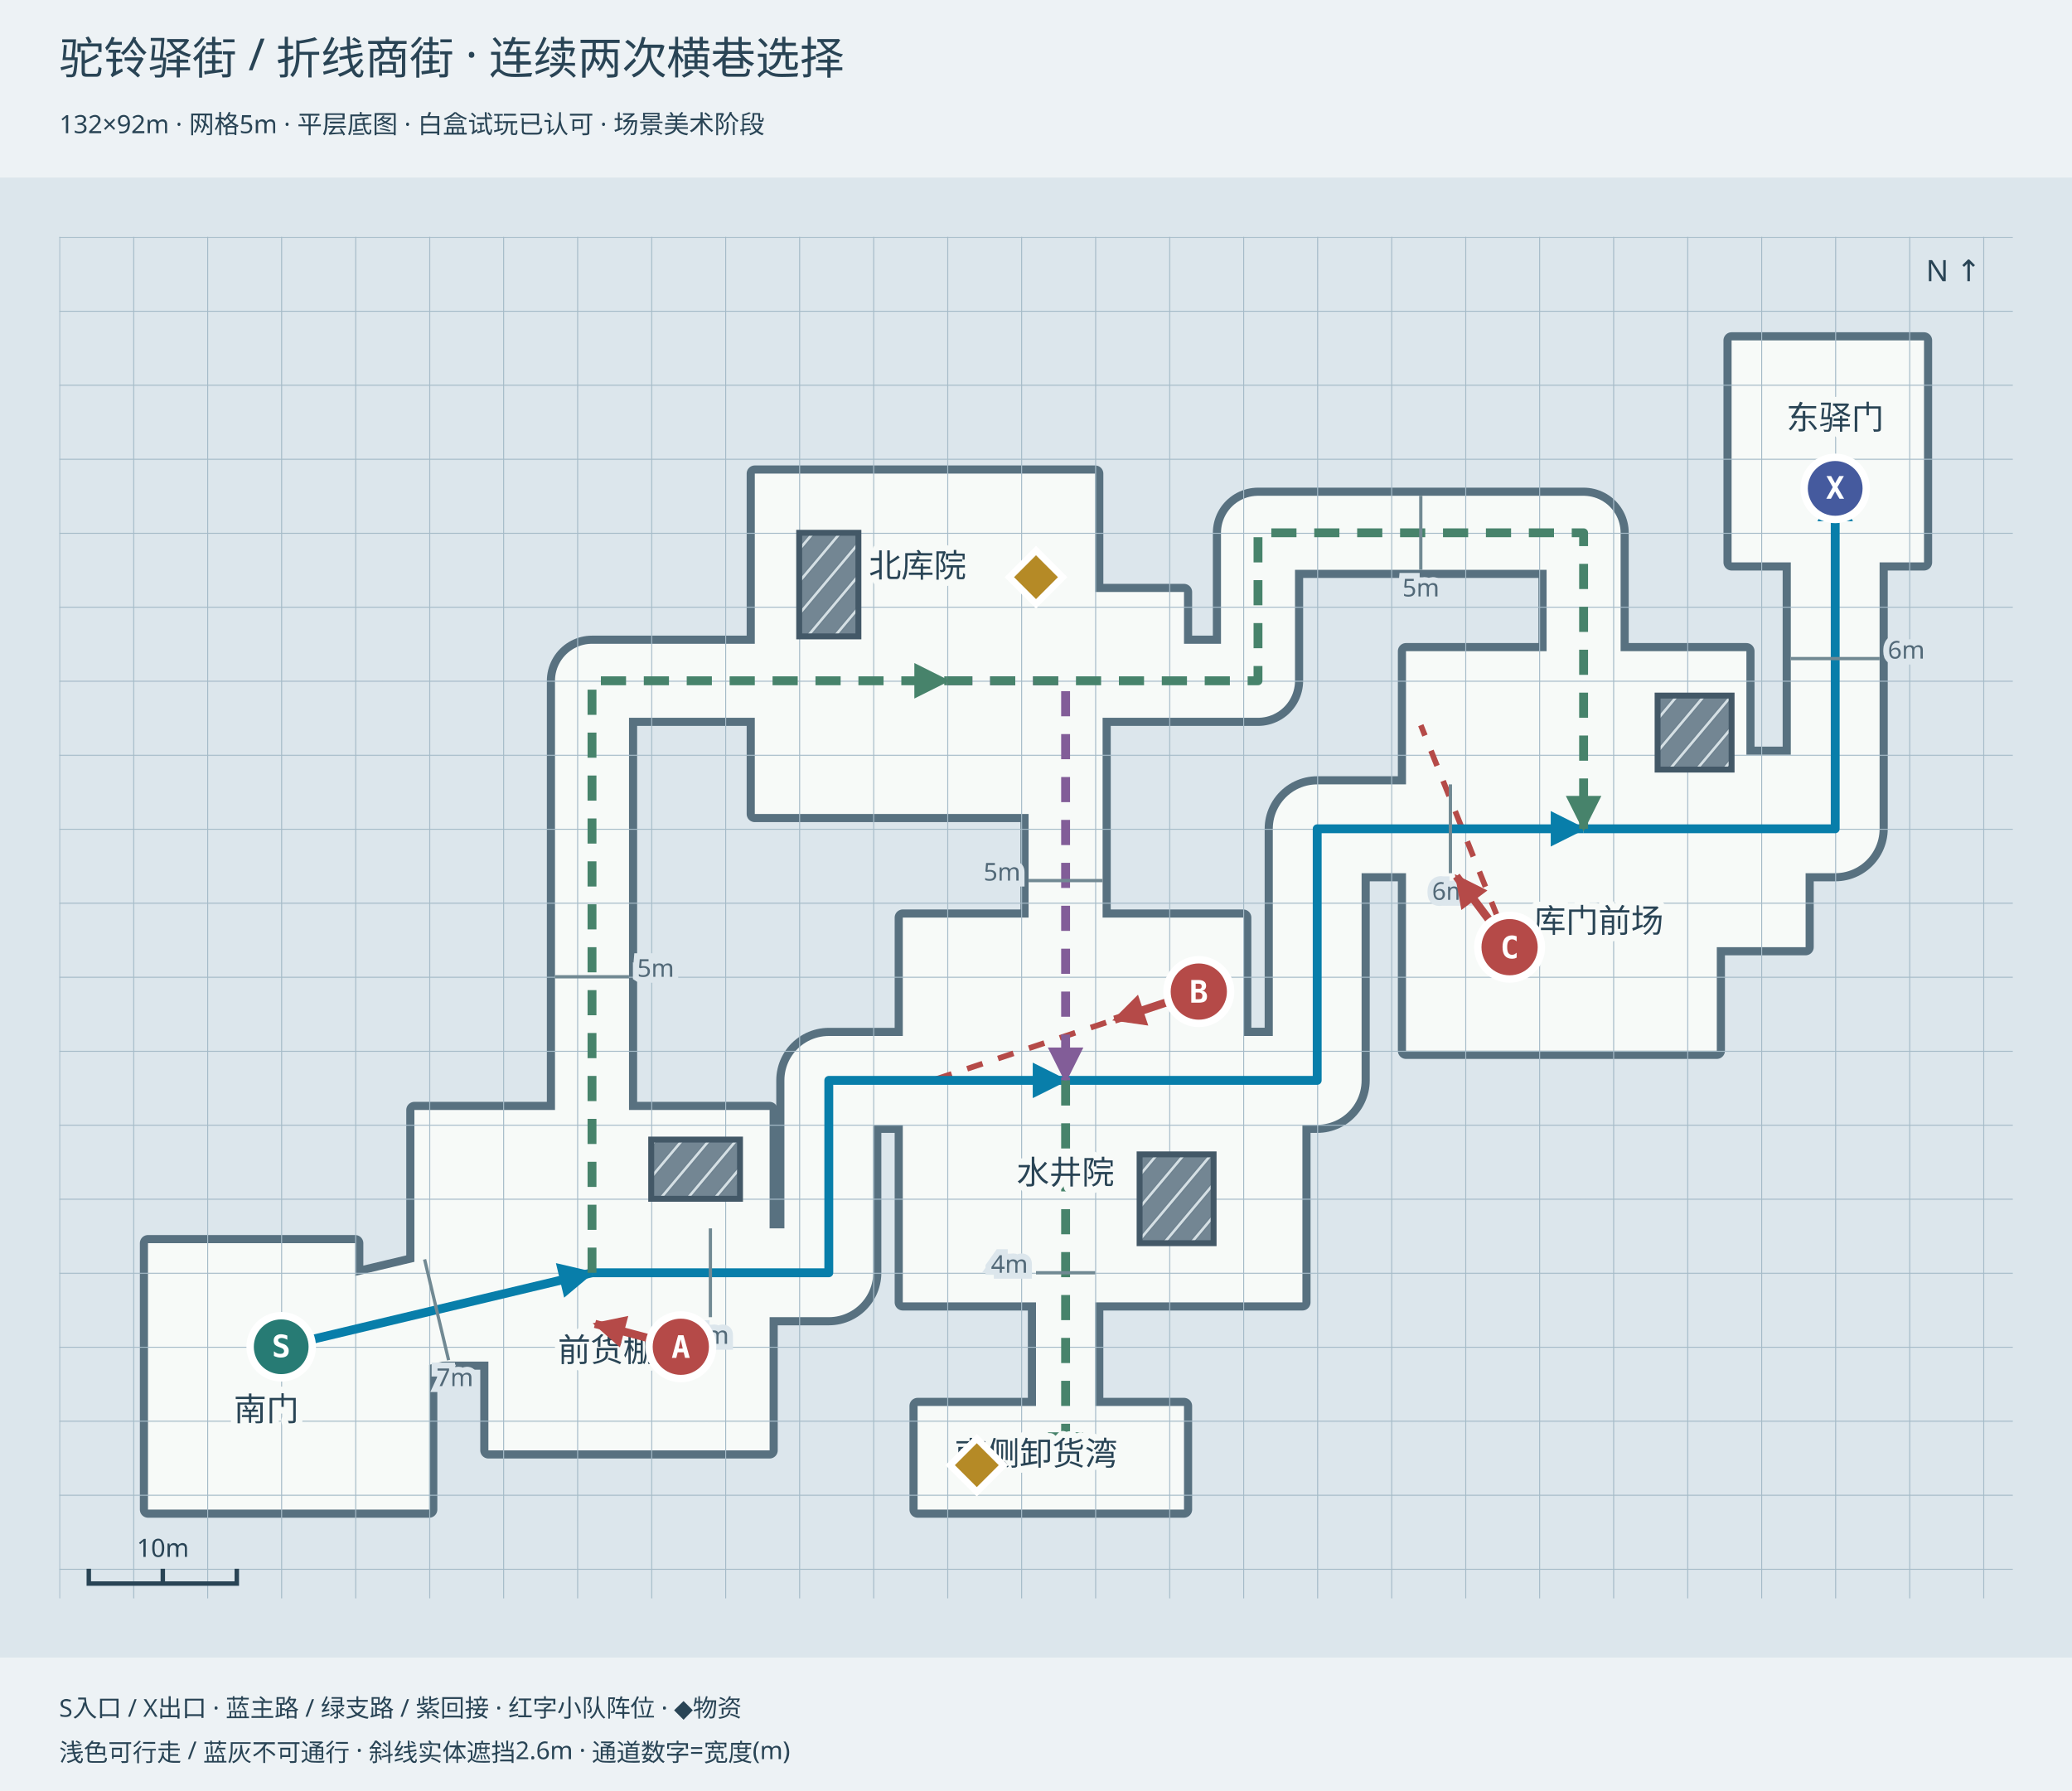
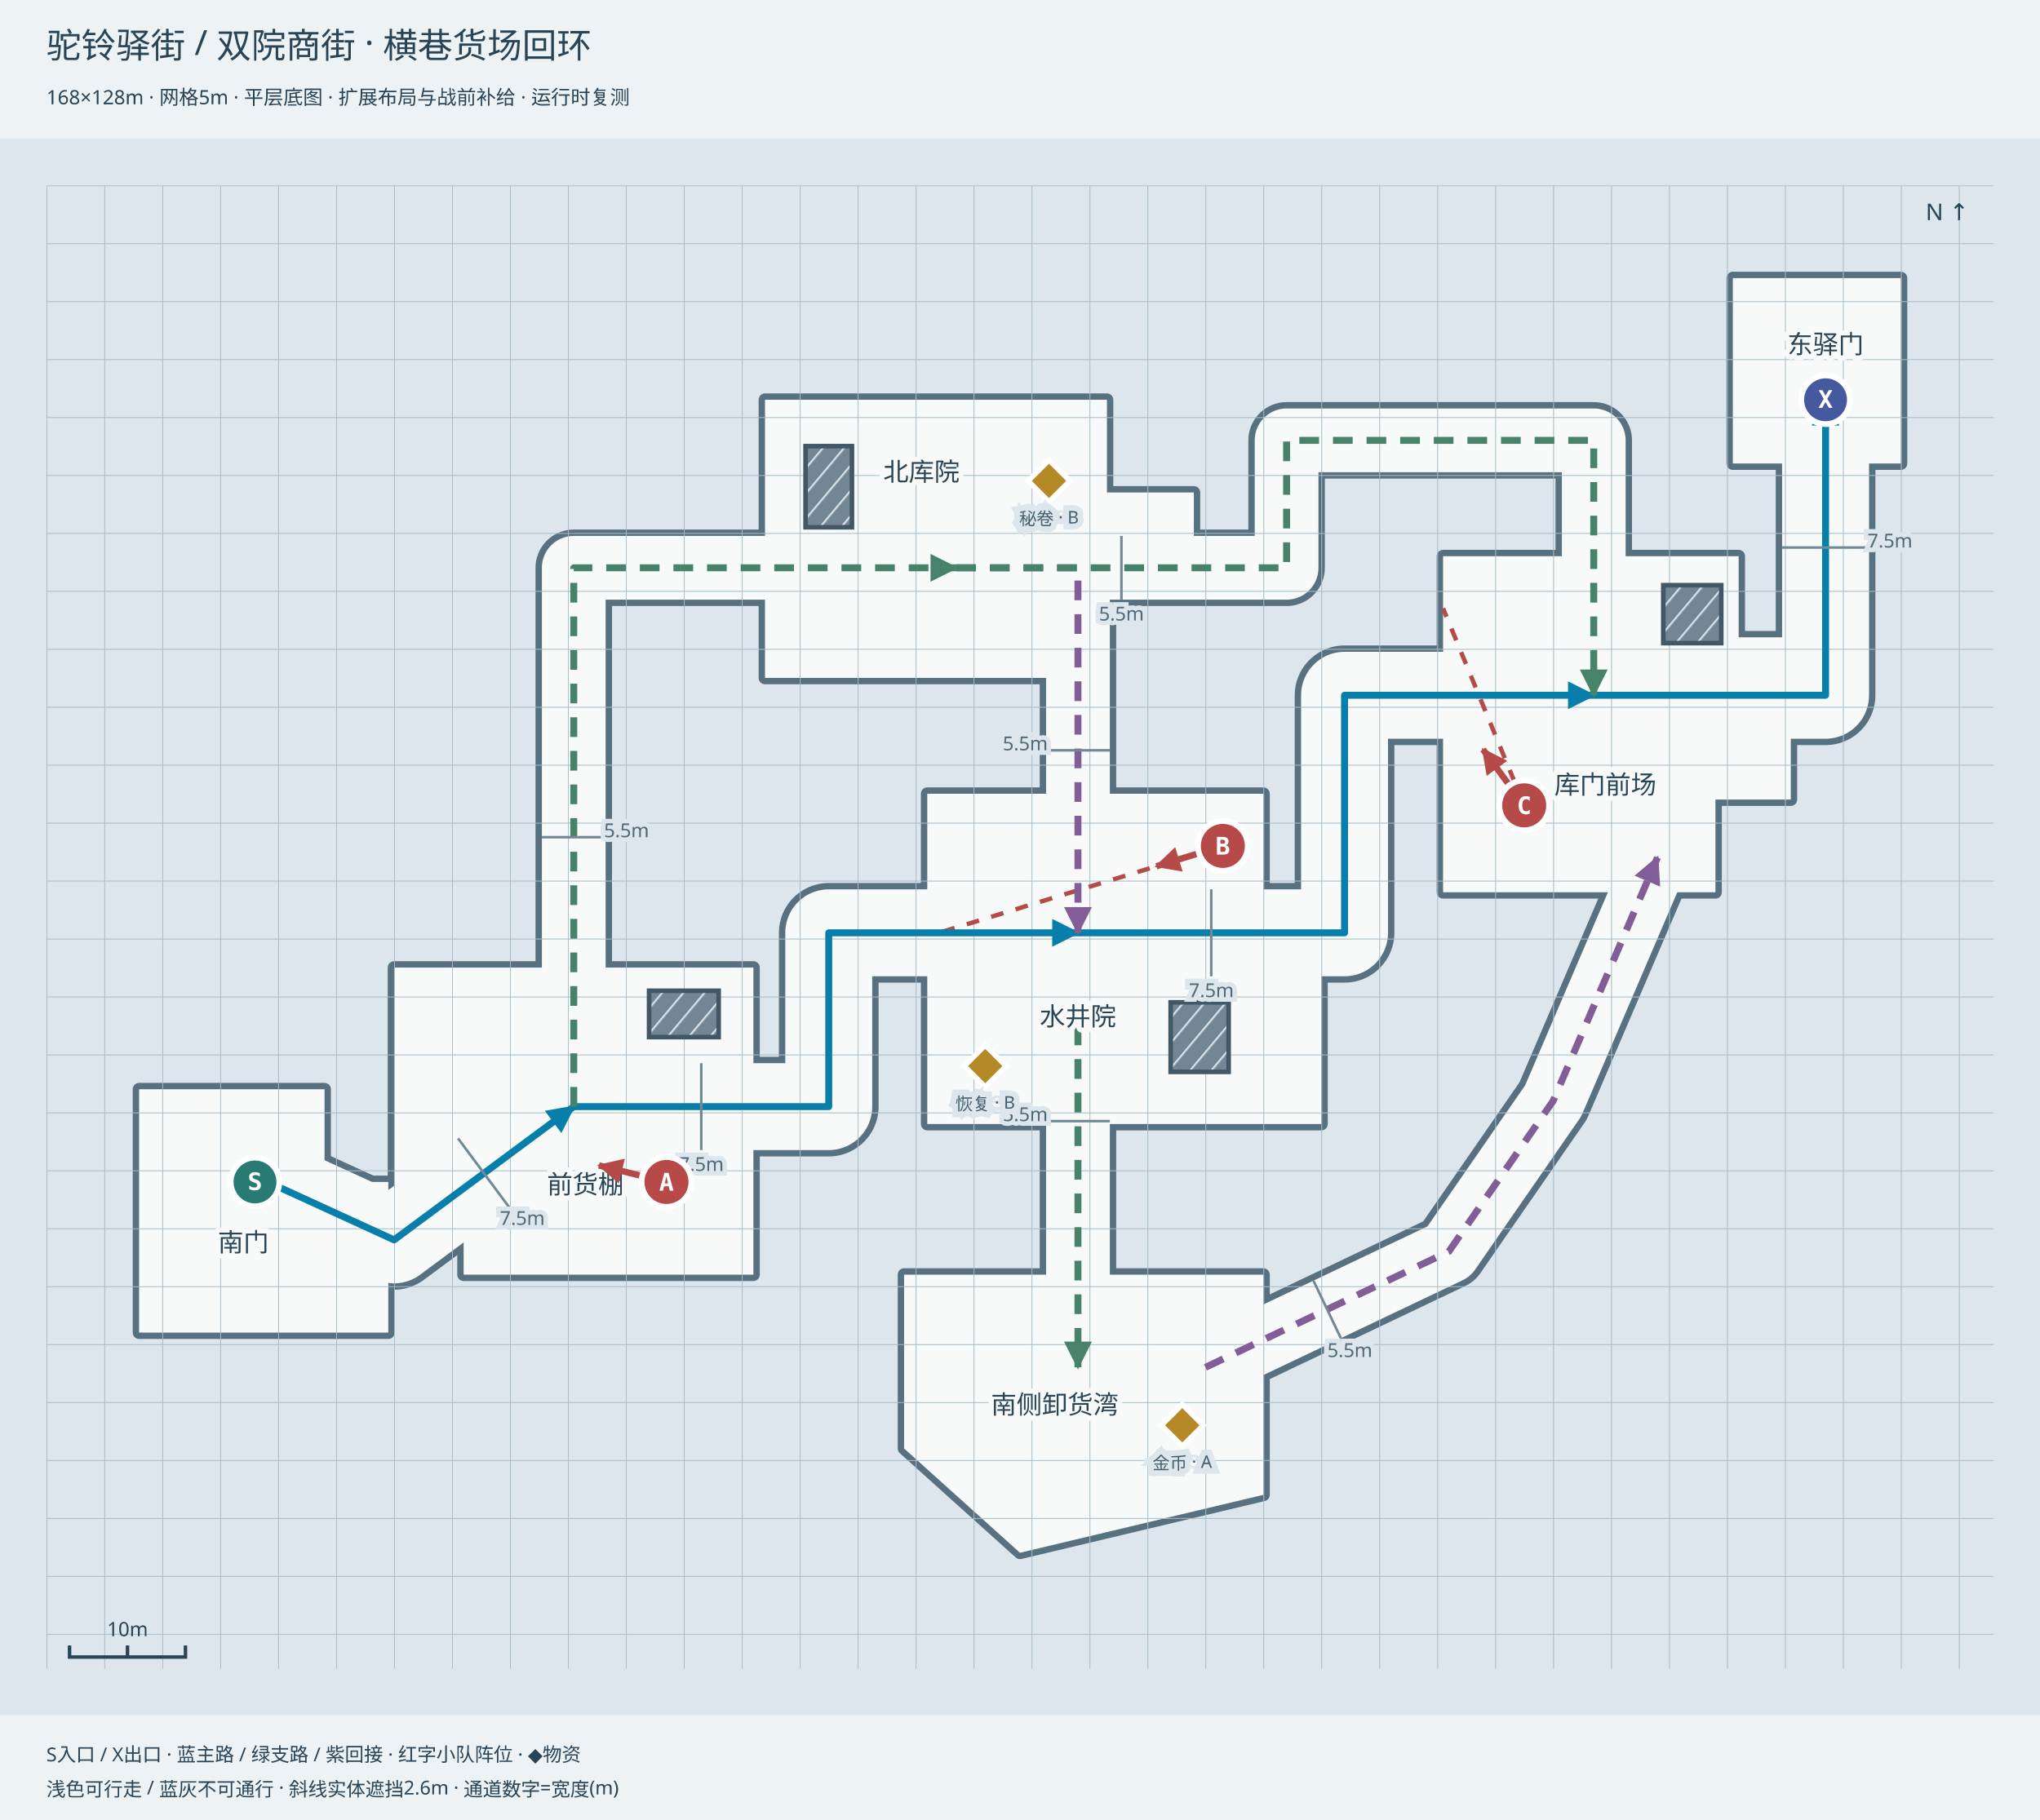
- <svg xmlns="http://www.w3.org/2000/svg" viewBox="0 0 140 121" role="img">
-   <rect width="140" height="121" fill="#edf2f5" />
-   <text style="text-anchor:start" x="4" y="5" font-family="Microsoft YaHei,sans-serif" font-size="3" fill="#294455">驼铃驿街 / 折线商街 · 连续两次横巷选择</text>
-   <text style="text-anchor:start" x="4" y="9" font-family="Microsoft YaHei,sans-serif" font-size="1.7" fill="#526978">132×92m · 网格5m · 平层底图 · 白盒试玩已认可 · 场景美术阶段</text>
+ <svg xmlns="http://www.w3.org/2000/svg" viewBox="0 0 176 157" role="img">
+   <rect width="176" height="157" fill="#edf2f5" />
+   <text style="text-anchor:start" x="4" y="5" font-family="Microsoft YaHei,sans-serif" font-size="3" fill="#294455">驼铃驿街 / 双院商街 · 横巷货场回环</text>
+   <text style="text-anchor:start" x="4" y="9" font-family="Microsoft YaHei,sans-serif" font-size="1.7" fill="#526978">168×128m · 网格5m · 平层底图 · 扩展布局与战前补给 · 运行时复测</text>
  <g transform="translate(0 12)">
    <defs>
      <pattern id="desert-2-grid" width="5" height="5" patternUnits="userSpaceOnUse">
        <path d="M5 0H0V5" fill="none" stroke="#a5bbc8" stroke-width=".13" />
      </pattern>
      <pattern id="desert-2-hatch" width="1.4" height="1.4" patternUnits="userSpaceOnUse" patternTransform="rotate(40)">
        <rect width="1.4" height="1.4" fill="#738693" />
        <path d="M0 0V1.4" stroke="#d1dce1" stroke-width=".35" />
      </pattern>
      <marker id="desert-2-main" markerWidth="4" markerHeight="4" refX="3.7" refY="2" orient="auto" markerUnits="strokeWidth">
        <path d="M0 0L4 2 0 4" fill="#087eaa" />
      </marker>
      <marker id="desert-2-optional" markerWidth="4" markerHeight="4" refX="3.7" refY="2" orient="auto" markerUnits="strokeWidth">
        <path d="M0 0L4 2 0 4" fill="#47836b" />
      </marker>
      <marker id="desert-2-return" markerWidth="4" markerHeight="4" refX="3.7" refY="2" orient="auto" markerUnits="strokeWidth">
        <path d="M0 0L4 2 0 4" fill="#825d98" />
      </marker>
      <marker id="desert-2-threat" markerWidth="4" markerHeight="4" refX="3.7" refY="2" orient="auto" markerUnits="strokeWidth">
        <path d="M0 0L4 2 0 4" fill="#b54a48" />
      </marker>
    </defs>
    <style>text{font-family:'Microsoft YaHei','PingFang SC',sans-serif;fill:#294455;text-anchor:middle;pointer-events:none}.room-label{paint-order:stroke;stroke:#f7faf8;stroke-width:.9;stroke-linejoin:round}.dim{fill:#526978;paint-order:stroke;stroke:#dce6ec;stroke-width:.8}.portal{fill:white;font-family:Consolas,monospace;font-weight:bold}.note{fill:#465f6c;paint-order:stroke;stroke:#dce6ec;stroke-width:1}</style>
-     <rect width="140" height="100" fill="#dce6ec" />
+     <rect width="176" height="136" fill="#dce6ec" />
    <g transform="translate(4 4)">
-       <polyline points="15,75 36,70" fill="none" stroke="#587180" stroke-width="8.1" stroke-linecap="round" stroke-linejoin="round" />
-       <polyline points="36,70 52,70 52,57 68,57" fill="none" stroke="#587180" stroke-width="7.1" stroke-linecap="round" stroke-linejoin="round" />
-       <polyline points="68,57 85,57 85,40 103,40" fill="none" stroke="#587180" stroke-width="7.1" stroke-linecap="round" stroke-linejoin="round" />
-       <polyline points="103,40 120,40 120,17" fill="none" stroke="#587180" stroke-width="7.1" stroke-linecap="round" stroke-linejoin="round" />
-       <polyline points="36,70 36,30 60,30" fill="none" stroke="#587180" stroke-width="6.1" stroke-linecap="round" stroke-linejoin="round" />
-       <polyline points="60,30 68,30 68,57" fill="none" stroke="#587180" stroke-width="6.1" stroke-linecap="round" stroke-linejoin="round" />
-       <polyline points="60,30 81,30 81,20 103,20 103,40" fill="none" stroke="#587180" stroke-width="6.1" stroke-linecap="round" stroke-linejoin="round" />
-       <polyline points="68,57 68,83" fill="none" stroke="#587180" stroke-width="5.1" stroke-linecap="round" stroke-linejoin="round" />
-       <polygon points="6,68 20,68 20,75 25,75 25,86 6,86" fill="#587180" stroke="#587180" stroke-width="1.1" stroke-linejoin="round" />
-       <polygon points="24,59 48,59 48,82 29,82 29,76 24,76" fill="#587180" stroke="#587180" stroke-width="1.1" stroke-linejoin="round" />
-       <polygon points="57,46 80,46 80,54 84,54 84,72 57,72" fill="#587180" stroke="#587180" stroke-width="1.1" stroke-linejoin="round" />
-       <polygon points="47,16 70,16 70,24 76,24 76,32 70,32 70,39 47,39" fill="#587180" stroke="#587180" stroke-width="1.1" stroke-linejoin="round" />
-       <polygon points="91,28 114,28 114,35 118,35 118,48 112,48 112,55 91,55" fill="#587180" stroke="#587180" stroke-width="1.1" stroke-linejoin="round" />
-       <polygon points="58,79 76,79 76,86 58,86" fill="#587180" stroke="#587180" stroke-width="1.1" stroke-linejoin="round" />
-       <polygon points="113,7 126,7 126,22 113,22" fill="#587180" stroke="#587180" stroke-width="1.1" stroke-linejoin="round" />
-       <polyline points="15,75 36,70" fill="none" stroke="#f7faf8" stroke-width="7" stroke-linecap="round" stroke-linejoin="round" />
-       <polyline points="36,70 52,70 52,57 68,57" fill="none" stroke="#f7faf8" stroke-width="6" stroke-linecap="round" stroke-linejoin="round" />
-       <polyline points="68,57 85,57 85,40 103,40" fill="none" stroke="#f7faf8" stroke-width="6" stroke-linecap="round" stroke-linejoin="round" />
-       <polyline points="103,40 120,40 120,17" fill="none" stroke="#f7faf8" stroke-width="6" stroke-linecap="round" stroke-linejoin="round" />
-       <polyline points="36,70 36,30 60,30" fill="none" stroke="#f7faf8" stroke-width="5" stroke-linecap="round" stroke-linejoin="round" />
-       <polyline points="60,30 68,30 68,57" fill="none" stroke="#f7faf8" stroke-width="5" stroke-linecap="round" stroke-linejoin="round" />
-       <polyline points="60,30 81,30 81,20 103,20 103,40" fill="none" stroke="#f7faf8" stroke-width="5" stroke-linecap="round" stroke-linejoin="round" />
-       <polyline points="68,57 68,83" fill="none" stroke="#f7faf8" stroke-width="4" stroke-linecap="round" stroke-linejoin="round" />
-       <polygon points="6,68 20,68 20,75 25,75 25,86 6,86" fill="#f7faf8" stroke="none" stroke-width="0" stroke-linejoin="round" />
-       <polygon points="24,59 48,59 48,82 29,82 29,76 24,76" fill="#f7faf8" stroke="none" stroke-width="0" stroke-linejoin="round" />
-       <polygon points="57,46 80,46 80,54 84,54 84,72 57,72" fill="#f7faf8" stroke="none" stroke-width="0" stroke-linejoin="round" />
-       <polygon points="47,16 70,16 70,24 76,24 76,32 70,32 70,39 47,39" fill="#f7faf8" stroke="none" stroke-width="0" stroke-linejoin="round" />
-       <polygon points="91,28 114,28 114,35 118,35 118,48 112,48 112,55 91,55" fill="#f7faf8" stroke="none" stroke-width="0" stroke-linejoin="round" />
-       <polygon points="58,79 76,79 76,86 58,86" fill="#f7faf8" stroke="none" stroke-width="0" stroke-linejoin="round" />
-       <polygon points="113,7 126,7 126,22 113,22" fill="#f7faf8" stroke="none" stroke-width="0" stroke-linejoin="round" />
-       <rect width="132" height="92" fill="url(#desert-2-grid)" />
-       <polygon points="40,61 46,61 46,65 40,65" fill="url(#desert-2-hatch)" stroke="#435867" stroke-width=".4" />
-       <polygon points="73,62 78,62 78,68 73,68" fill="url(#desert-2-hatch)" stroke="#435867" stroke-width=".4" />
-       <polygon points="50,20 54,20 54,27 50,27" fill="url(#desert-2-hatch)" stroke="#435867" stroke-width=".4" />
-       <polygon points="108,31 113,31 113,36 108,36" fill="url(#desert-2-hatch)" stroke="#435867" stroke-width=".4" />
+       <polyline points="18,85.5 30,91 45.5,79.5" fill="none" stroke="#587180" stroke-width="8.6" stroke-linecap="round" stroke-linejoin="round" />
+       <polyline points="45.5,79.5 67.5,79.5 67.5,64.5 89,64.5" fill="none" stroke="#587180" stroke-width="8.6" stroke-linecap="round" stroke-linejoin="round" />
+       <polyline points="89,64.5 112,64.5 112,44 133.5,44" fill="none" stroke="#587180" stroke-width="8.6" stroke-linecap="round" stroke-linejoin="round" />
+       <polyline points="133.5,44 153.5,44 153.5,18.5" fill="none" stroke="#587180" stroke-width="8.6" stroke-linecap="round" stroke-linejoin="round" />
+       <polyline points="45.5,79.5 45.5,33 78.5,33" fill="none" stroke="#587180" stroke-width="6.6" stroke-linecap="round" stroke-linejoin="round" />
+       <polyline points="78.5,33 89,33 89,64.5" fill="none" stroke="#587180" stroke-width="6.6" stroke-linecap="round" stroke-linejoin="round" />
+       <polyline points="78.5,33 107,33 107,22 133.5,22 133.5,44" fill="none" stroke="#587180" stroke-width="6.6" stroke-linecap="round" stroke-linejoin="round" />
+       <polyline points="89,72.5 89,89 89,102" fill="none" stroke="#587180" stroke-width="6.6" stroke-linecap="round" stroke-linejoin="round" />
+       <polyline points="100,102 121,92 130,79 139,58" fill="none" stroke="#587180" stroke-width="6.6" stroke-linecap="round" stroke-linejoin="round" />
+       <polygon points="8,78 24,78 24,86 29.5,86 29.5,99 8,99" fill="#587180" stroke="#587180" stroke-width="1.1" stroke-linejoin="round" />
+       <polygon points="30,67.5 61,67.5 61,94 36,94 36,86.5 30,86.5" fill="#587180" stroke="#587180" stroke-width="1.1" stroke-linejoin="round" />
+       <polygon points="76,52.5 105,52.5 105,61 110,61 110,81 76,81" fill="#587180" stroke="#587180" stroke-width="1.1" stroke-linejoin="round" />
+       <polygon points="62,18.5 91.5,18.5 91.5,26.5 99,26.5 99,35 91.5,35 91.5,42.5 62,42.5" fill="#587180" stroke="#587180" stroke-width="1.1" stroke-linejoin="round" />
+       <polygon points="120.5,32 146,32 146,39 150.5,39 150.5,53 144,53 144,61 120.5,61" fill="#587180" stroke="#587180" stroke-width="1.1" stroke-linejoin="round" />
+       <polygon points="74,94 105,94 105,113 84,118 74,109" fill="#587180" stroke="#587180" stroke-width="1.1" stroke-linejoin="round" />
+       <polygon points="145.5,8 160,8 160,24 145.5,24" fill="#587180" stroke="#587180" stroke-width="1.1" stroke-linejoin="round" />
+       <polyline points="18,85.5 30,91 45.5,79.5" fill="none" stroke="#f7faf8" stroke-width="7.5" stroke-linecap="round" stroke-linejoin="round" />
+       <polyline points="45.5,79.5 67.5,79.5 67.5,64.5 89,64.5" fill="none" stroke="#f7faf8" stroke-width="7.5" stroke-linecap="round" stroke-linejoin="round" />
+       <polyline points="89,64.5 112,64.5 112,44 133.5,44" fill="none" stroke="#f7faf8" stroke-width="7.5" stroke-linecap="round" stroke-linejoin="round" />
+       <polyline points="133.5,44 153.5,44 153.5,18.5" fill="none" stroke="#f7faf8" stroke-width="7.5" stroke-linecap="round" stroke-linejoin="round" />
+       <polyline points="45.5,79.5 45.5,33 78.5,33" fill="none" stroke="#f7faf8" stroke-width="5.5" stroke-linecap="round" stroke-linejoin="round" />
+       <polyline points="78.5,33 89,33 89,64.5" fill="none" stroke="#f7faf8" stroke-width="5.5" stroke-linecap="round" stroke-linejoin="round" />
+       <polyline points="78.5,33 107,33 107,22 133.5,22 133.5,44" fill="none" stroke="#f7faf8" stroke-width="5.5" stroke-linecap="round" stroke-linejoin="round" />
+       <polyline points="89,72.5 89,89 89,102" fill="none" stroke="#f7faf8" stroke-width="5.5" stroke-linecap="round" stroke-linejoin="round" />
+       <polyline points="100,102 121,92 130,79 139,58" fill="none" stroke="#f7faf8" stroke-width="5.5" stroke-linecap="round" stroke-linejoin="round" />
+       <polygon points="8,78 24,78 24,86 29.5,86 29.5,99 8,99" fill="#f7faf8" stroke="none" stroke-width="0" stroke-linejoin="round" />
+       <polygon points="30,67.5 61,67.5 61,94 36,94 36,86.5 30,86.5" fill="#f7faf8" stroke="none" stroke-width="0" stroke-linejoin="round" />
+       <polygon points="76,52.5 105,52.5 105,61 110,61 110,81 76,81" fill="#f7faf8" stroke="none" stroke-width="0" stroke-linejoin="round" />
+       <polygon points="62,18.5 91.5,18.5 91.5,26.5 99,26.5 99,35 91.5,35 91.5,42.5 62,42.5" fill="#f7faf8" stroke="none" stroke-width="0" stroke-linejoin="round" />
+       <polygon points="120.5,32 146,32 146,39 150.5,39 150.5,53 144,53 144,61 120.5,61" fill="#f7faf8" stroke="none" stroke-width="0" stroke-linejoin="round" />
+       <polygon points="74,94 105,94 105,113 84,118 74,109" fill="#f7faf8" stroke="none" stroke-width="0" stroke-linejoin="round" />
+       <polygon points="145.5,8 160,8 160,24 145.5,24" fill="#f7faf8" stroke="none" stroke-width="0" stroke-linejoin="round" />
+       <rect width="168" height="128" fill="url(#desert-2-grid)" />
+       <polygon points="52,69.5 58,69.5 58,73.5 52,73.5" fill="url(#desert-2-hatch)" stroke="#435867" stroke-width=".4" />
+       <polygon points="97,70.5 102,70.5 102,76.5 97,76.5" fill="url(#desert-2-hatch)" stroke="#435867" stroke-width=".4" />
+       <polygon points="65.5,22.5 69.5,22.5 69.5,29.5 65.5,29.5" fill="url(#desert-2-hatch)" stroke="#435867" stroke-width=".4" />
+       <polygon points="139.5,34.5 144.5,34.5 144.5,39.5 139.5,39.5" fill="url(#desert-2-hatch)" stroke="#435867" stroke-width=".4" />
      <g data-layer="sightlines">
        <g>
-           <line x1="77" y1="51" x2="59" y2="57" stroke="#b54a48" stroke-width=".38" stroke-dasharray="1.1 1.1" />
+           <line x1="101.5" y1="57" x2="77" y2="64.5" stroke="#b54a48" stroke-width=".38" stroke-dasharray="1.1 1.1" />
        </g>
        <g>
-           <line x1="98" y1="48" x2="92" y2="33" stroke="#b54a48" stroke-width=".38" stroke-dasharray="1.1 1.1" />
+           <line x1="127.5" y1="53.5" x2="120.5" y2="36.5" stroke="#b54a48" stroke-width=".38" stroke-dasharray="1.1 1.1" />
        </g>
      </g>
      <g data-layer="routes">
-         <polyline points="15,75 36,70" fill="none" stroke="#087eaa" stroke-width="0.6" stroke-dasharray="none" stroke-linejoin="round" marker-end="url(#desert-2-main)" />
-         <polyline points="36,70 52,70 52,57 68,57" fill="none" stroke="#087eaa" stroke-width="0.6" stroke-dasharray="none" stroke-linejoin="round" marker-end="url(#desert-2-main)" />
-         <polyline points="68,57 85,57 85,40 103,40" fill="none" stroke="#087eaa" stroke-width="0.6" stroke-dasharray="none" stroke-linejoin="round" marker-end="url(#desert-2-main)" />
-         <polyline points="103,40 120,40 120,17" fill="none" stroke="#087eaa" stroke-width="0.6" stroke-dasharray="none" stroke-linejoin="round" marker-end="url(#desert-2-main)" />
-         <polyline points="36,70 36,30 60,30" fill="none" stroke="#47836b" stroke-width="0.6" stroke-dasharray="1.7 1.2" stroke-linejoin="round" marker-end="url(#desert-2-optional)" />
-         <polyline points="60,30 68,30 68,57" fill="none" stroke="#825d98" stroke-width="0.6" stroke-dasharray="1.7 1.2" stroke-linejoin="round" marker-end="url(#desert-2-return)" />
-         <polyline points="60,30 81,30 81,20 103,20 103,40" fill="none" stroke="#47836b" stroke-width="0.6" stroke-dasharray="1.7 1.2" stroke-linejoin="round" marker-end="url(#desert-2-optional)" />
-         <polyline points="68,57 68,83" fill="none" stroke="#47836b" stroke-width="0.6" stroke-dasharray="1.7 1.2" stroke-linejoin="round" marker-end="url(#desert-2-optional)" />
+         <polyline points="18,85.5 30,91 45.5,79.5" fill="none" stroke="#087eaa" stroke-width="0.6" stroke-dasharray="none" stroke-linejoin="round" marker-end="url(#desert-2-main)" />
+         <polyline points="45.5,79.5 67.5,79.5 67.5,64.5 89,64.5" fill="none" stroke="#087eaa" stroke-width="0.6" stroke-dasharray="none" stroke-linejoin="round" marker-end="url(#desert-2-main)" />
+         <polyline points="89,64.5 112,64.5 112,44 133.5,44" fill="none" stroke="#087eaa" stroke-width="0.6" stroke-dasharray="none" stroke-linejoin="round" marker-end="url(#desert-2-main)" />
+         <polyline points="133.5,44 153.5,44 153.5,18.5" fill="none" stroke="#087eaa" stroke-width="0.6" stroke-dasharray="none" stroke-linejoin="round" marker-end="url(#desert-2-main)" />
+         <polyline points="45.5,79.5 45.5,33 78.5,33" fill="none" stroke="#47836b" stroke-width="0.6" stroke-dasharray="1.7 1.2" stroke-linejoin="round" marker-end="url(#desert-2-optional)" />
+         <polyline points="78.5,33 89,33 89,64.5" fill="none" stroke="#825d98" stroke-width="0.6" stroke-dasharray="1.7 1.2" stroke-linejoin="round" marker-end="url(#desert-2-return)" />
+         <polyline points="78.5,33 107,33 107,22 133.5,22 133.5,44" fill="none" stroke="#47836b" stroke-width="0.6" stroke-dasharray="1.7 1.2" stroke-linejoin="round" marker-end="url(#desert-2-optional)" />
+         <polyline points="89,72.5 89,89 89,102" fill="none" stroke="#47836b" stroke-width="0.6" stroke-dasharray="1.7 1.2" stroke-linejoin="round" marker-end="url(#desert-2-optional)" />
+         <polyline points="100,102 121,92 130,79 139,58" fill="none" stroke="#825d98" stroke-width="0.6" stroke-dasharray="1.7 1.2" stroke-linejoin="round" marker-end="url(#desert-2-return)" />
      </g>
      <g data-layer="dimensions">
        <g>
-           <line x1="24.689" y1="69.095" x2="26.311" y2="75.905" stroke="#718993" stroke-width=".22" />
-           <text x="26.728" y="77.656" class="dim" font-size="1.65">7m</text>
+           <line x1="35.516" y1="82.238" x2="39.984" y2="88.262" stroke="#718993" stroke-width=".22" />
+           <text x="41.057" y="89.707" class="dim" font-size="1.65">7.5m</text>
        </g>
        <g>
-           <line x1="44" y1="67" x2="44" y2="73" stroke="#718993" stroke-width=".22" />
-           <text x="44" y="74.8" class="dim" font-size="1.65">6m</text>
+           <line x1="56.5" y1="75.75" x2="56.5" y2="83.25" stroke="#718993" stroke-width=".22" />
+           <text x="56.5" y="85.05" class="dim" font-size="1.65">7.5m</text>
        </g>
        <g>
-           <line x1="94" y1="37" x2="94" y2="43" stroke="#718993" stroke-width=".22" />
-           <text x="94" y="44.8" class="dim" font-size="1.65">6m</text>
+           <line x1="100.5" y1="60.75" x2="100.5" y2="68.25" stroke="#718993" stroke-width=".22" />
+           <text x="100.5" y="70.05" class="dim" font-size="1.65">7.5m</text>
        </g>
        <g>
-           <line x1="117" y1="28.5" x2="123" y2="28.5" stroke="#718993" stroke-width=".22" />
-           <text x="124.8" y="28.5" class="dim" font-size="1.65">6m</text>
+           <line x1="149.75" y1="31.25" x2="157.25" y2="31.25" stroke="#718993" stroke-width=".22" />
+           <text x="159.05" y="31.25" class="dim" font-size="1.65">7.5m</text>
        </g>
        <g>
-           <line x1="33.5" y1="50" x2="38.5" y2="50" stroke="#718993" stroke-width=".22" />
-           <text x="40.3" y="50" class="dim" font-size="1.65">5m</text>
+           <line x1="42.75" y1="56.25" x2="48.25" y2="56.25" stroke="#718993" stroke-width=".22" />
+           <text x="50.05" y="56.25" class="dim" font-size="1.65">5.5m</text>
        </g>
        <g>
-           <line x1="70.5" y1="43.5" x2="65.5" y2="43.5" stroke="#718993" stroke-width=".22" />
-           <text x="63.7" y="43.5" class="dim" font-size="1.65">5m</text>
+           <line x1="91.75" y1="48.75" x2="86.25" y2="48.75" stroke="#718993" stroke-width=".22" />
+           <text x="84.45" y="48.75" class="dim" font-size="1.65">5.5m</text>
        </g>
        <g>
-           <line x1="92" y1="17.5" x2="92" y2="22.5" stroke="#718993" stroke-width=".22" />
-           <text x="92" y="24.3" class="dim" font-size="1.65">5m</text>
+           <line x1="92.75" y1="30.25" x2="92.75" y2="35.75" stroke="#718993" stroke-width=".22" />
+           <text x="92.75" y="37.55" class="dim" font-size="1.65">5.5m</text>
        </g>
        <g>
-           <line x1="70" y1="70" x2="66" y2="70" stroke="#718993" stroke-width=".22" />
-           <text x="64.2" y="70" class="dim" font-size="1.65">4m</text>
+           <line x1="91.75" y1="80.75" x2="86.25" y2="80.75" stroke="#718993" stroke-width=".22" />
+           <text x="84.45" y="80.75" class="dim" font-size="1.65">5.5m</text>
+         </g>
+         <g>
+           <line x1="109.318" y1="94.517" x2="111.682" y2="99.483" stroke="#718993" stroke-width=".22" />
+           <text x="112.456" y="101.108" class="dim" font-size="1.65">5.5m</text>
        </g>
      </g>
      <g data-layer="labels">
-         <text x="14" y="80" class="room-label" font-size="2.2">南门</text>
-         <text x="37" y="76" class="room-label" font-size="2.2">前货棚</text>
-         <text x="68" y="64" class="room-label" font-size="2.2">水井院</text>
-         <text x="58" y="23" class="room-label" font-size="2.2">北库院</text>
-         <text x="104" y="47" class="room-label" font-size="2.2">库门前场</text>
-         <text x="66" y="83" class="room-label" font-size="2.2">南侧卸货湾</text>
-         <text x="120" y="13" class="room-label" font-size="2.2">东驿门</text>
+         <text x="17" y="92" class="room-label" font-size="2.2">南门</text>
+         <text x="46.5" y="87" class="room-label" font-size="2.2">前货棚</text>
+         <text x="89" y="72.5" class="room-label" font-size="2.2">水井院</text>
+         <text x="75.5" y="25.5" class="room-label" font-size="2.2">北库院</text>
+         <text x="134.5" y="52.5" class="room-label" font-size="2.2">库门前场</text>
+         <text x="87" y="106" class="room-label" font-size="2.2">南侧卸货湾</text>
+         <text x="153.5" y="14.5" class="room-label" font-size="2.2">东驿门</text>
      </g>
      <g data-layer="encounters">
        <g>
-           <line x1="42" y1="75" x2="36.203" y2="73.454" stroke="#b54a48" stroke-width=".55" marker-end="url(#desert-2-threat)" />
-           <circle cx="42" cy="75" r="2.15" fill="#b54a48" stroke="#fff" stroke-width=".5" />
-           <text x="42" y="75.75" class="portal" font-size="2.1">A</text>
+           <line x1="53.5" y1="86" x2="47.671" y2="84.578" stroke="#b54a48" stroke-width=".55" marker-end="url(#desert-2-threat)" />
+           <circle cx="53.5" cy="86" r="2.15" fill="#b54a48" stroke="#fff" stroke-width=".5" />
+           <text x="53.5" y="86.75" class="portal" font-size="2.1">A</text>
        </g>
        <g>
-           <line x1="77" y1="51" x2="71.308" y2="52.897" stroke="#b54a48" stroke-width=".55" marker-end="url(#desert-2-threat)" />
-           <circle cx="77" cy="51" r="2.15" fill="#b54a48" stroke="#fff" stroke-width=".5" />
-           <text x="77" y="51.75" class="portal" font-size="2.1">B</text>
+           <line x1="101.5" y1="57" x2="95.763" y2="58.756" stroke="#b54a48" stroke-width=".55" marker-end="url(#desert-2-threat)" />
+           <circle cx="101.5" cy="57" r="2.15" fill="#b54a48" stroke="#fff" stroke-width=".5" />
+           <text x="101.5" y="57.75" class="portal" font-size="2.1">B</text>
        </g>
        <g>
-           <line x1="98" y1="48" x2="94.4" y2="43.2" stroke="#b54a48" stroke-width=".55" marker-end="url(#desert-2-threat)" />
-           <circle cx="98" cy="48" r="2.15" fill="#b54a48" stroke="#fff" stroke-width=".5" />
-           <text x="98" y="48.75" class="portal" font-size="2.1">C</text>
+           <line x1="127.5" y1="53.5" x2="123.941" y2="48.67" stroke="#b54a48" stroke-width=".55" marker-end="url(#desert-2-threat)" />
+           <circle cx="127.5" cy="53.5" r="2.15" fill="#b54a48" stroke="#fff" stroke-width=".5" />
+           <text x="127.5" y="54.25" class="portal" font-size="2.1">C</text>
        </g>
        <g>
-           <path d="M62 81.2l1.8 1.8-1.8 1.8-1.8-1.8z" fill="#b58a26" stroke="#fff" stroke-width=".45" />
+           <path d="M81 74.2l1.8 1.8-1.8 1.8-1.8-1.8z" fill="#b58a26" stroke="#fff" stroke-width=".45" />
+           <text x="81" y="79.8" class="note" font-size="1.5">恢复 · B</text>
        </g>
        <g>
-           <path d="M66 21.2l1.8 1.8-1.8 1.8-1.8-1.8z" fill="#b58a26" stroke="#fff" stroke-width=".45" />
+           <path d="M98 105.2l1.8 1.8-1.8 1.8-1.8-1.8z" fill="#b58a26" stroke="#fff" stroke-width=".45" />
+           <text x="98" y="110.8" class="note" font-size="1.5">金币 · A</text>
+         </g>
+         <g>
+           <path d="M86.5 23.7l1.8 1.8-1.8 1.8-1.8-1.8z" fill="#b58a26" stroke="#fff" stroke-width=".45" />
+           <text x="86.5" y="29.3" class="note" font-size="1.5">秘卷 · B</text>
        </g>
      </g>
      <g>
-         <circle cx="15" cy="75" r="2.1" fill="#277b74" stroke="#fff" stroke-width=".5" />
-         <text x="15" y="75.7" class="portal" font-size="2.1">S</text>
+         <circle cx="18" cy="86" r="2.1" fill="#277b74" stroke="#fff" stroke-width=".5" />
+         <text x="18" y="86.7" class="portal" font-size="2.1">S</text>
      </g>
      <g>
-         <circle cx="120" cy="17" r="2.1" fill="#455a9e" stroke="#fff" stroke-width=".5" />
-         <text x="120" y="17.7" class="portal" font-size="2.1">X</text>
+         <circle cx="153.5" cy="18.5" r="2.1" fill="#455a9e" stroke="#fff" stroke-width=".5" />
+         <text x="153.5" y="19.2" class="portal" font-size="2.1">X</text>
      </g>
-       <g transform="translate(2 91)">
+       <g transform="translate(2 127)">
        <path d="M0-1V0H10V-1M5 0V-1" stroke="#294455" stroke-width=".3" fill="none" />
        <text x="5" y="-1.8" class="" font-size="1.7">10m</text>
      </g>
-       <text x="128" y="3" class="" font-size="2">N ↑</text>
+       <text x="164" y="3" class="" font-size="2">N ↑</text>
    </g>
  </g>
-   <text style="text-anchor:start" x="4" y="116" font-family="Microsoft YaHei,sans-serif" font-size="1.65" fill="#294455">S入口 / X出口 · 蓝主路 / 绿支路 / 紫回接 · 红字小队阵位 · ◆物资</text>
-   <text style="text-anchor:start" x="4" y="119" font-family="Microsoft YaHei,sans-serif" font-size="1.65" fill="#294455">浅色可行走 / 蓝灰不可通行 · 斜线实体遮挡2.6m · 通道数字=宽度(m)</text>
+   <text style="text-anchor:start" x="4" y="152" font-family="Microsoft YaHei,sans-serif" font-size="1.65" fill="#294455">S入口 / X出口 · 蓝主路 / 绿支路 / 紫回接 · 红字小队阵位 · ◆物资</text>
+   <text style="text-anchor:start" x="4" y="155" font-family="Microsoft YaHei,sans-serif" font-size="1.65" fill="#294455">浅色可行走 / 蓝灰不可通行 · 斜线实体遮挡2.6m · 通道数字=宽度(m)</text>
</svg>
